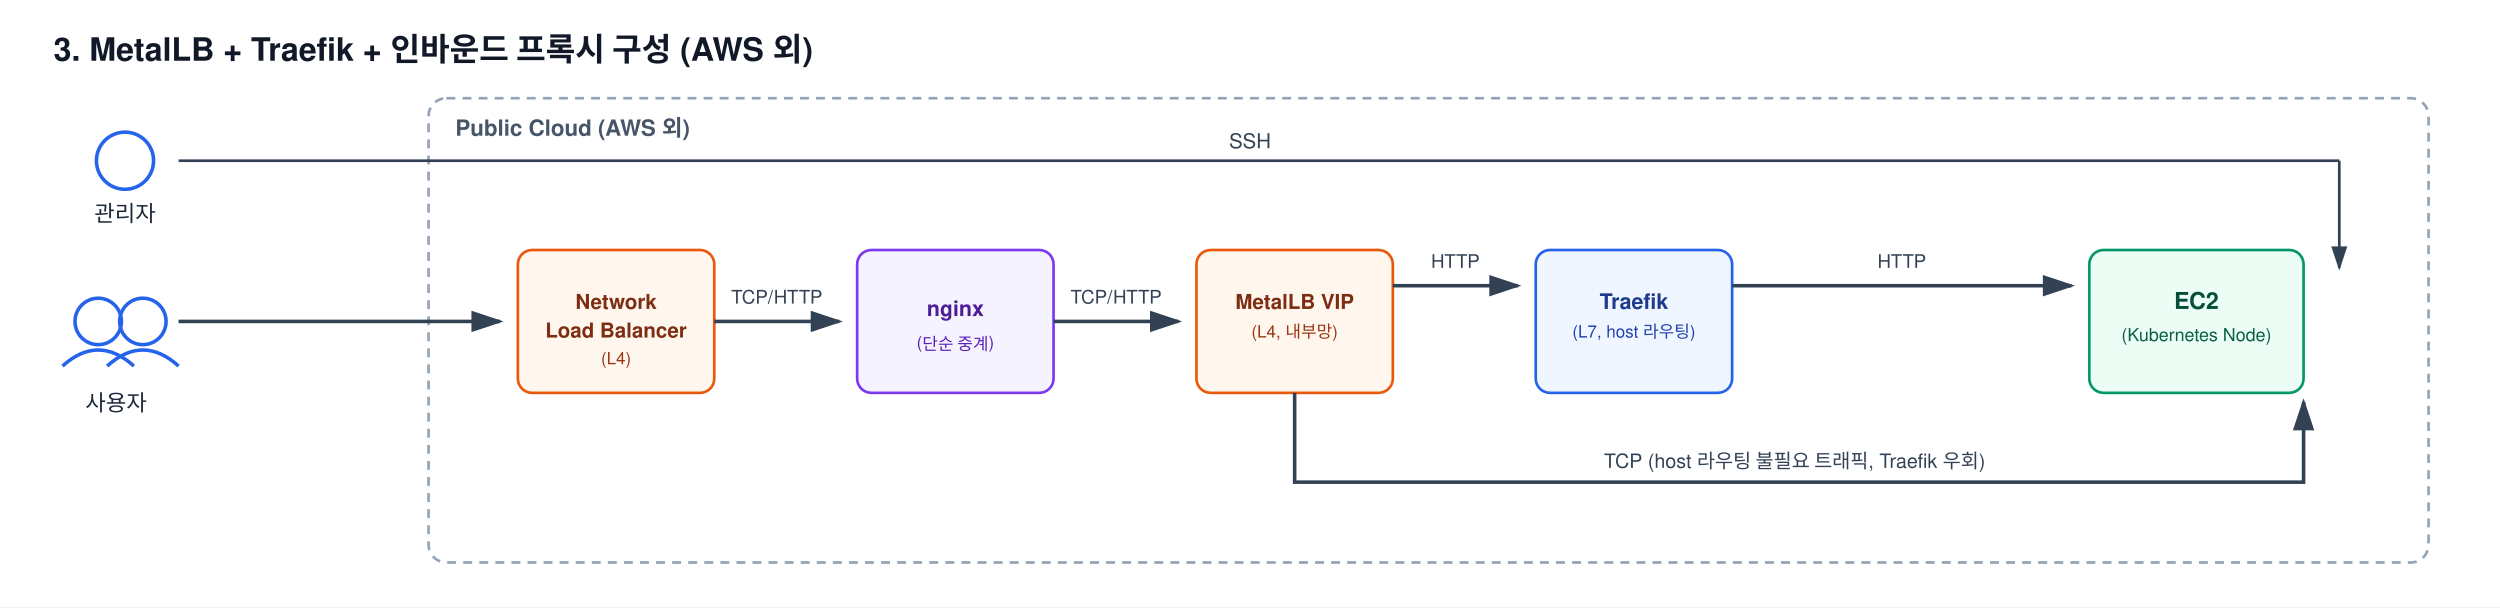
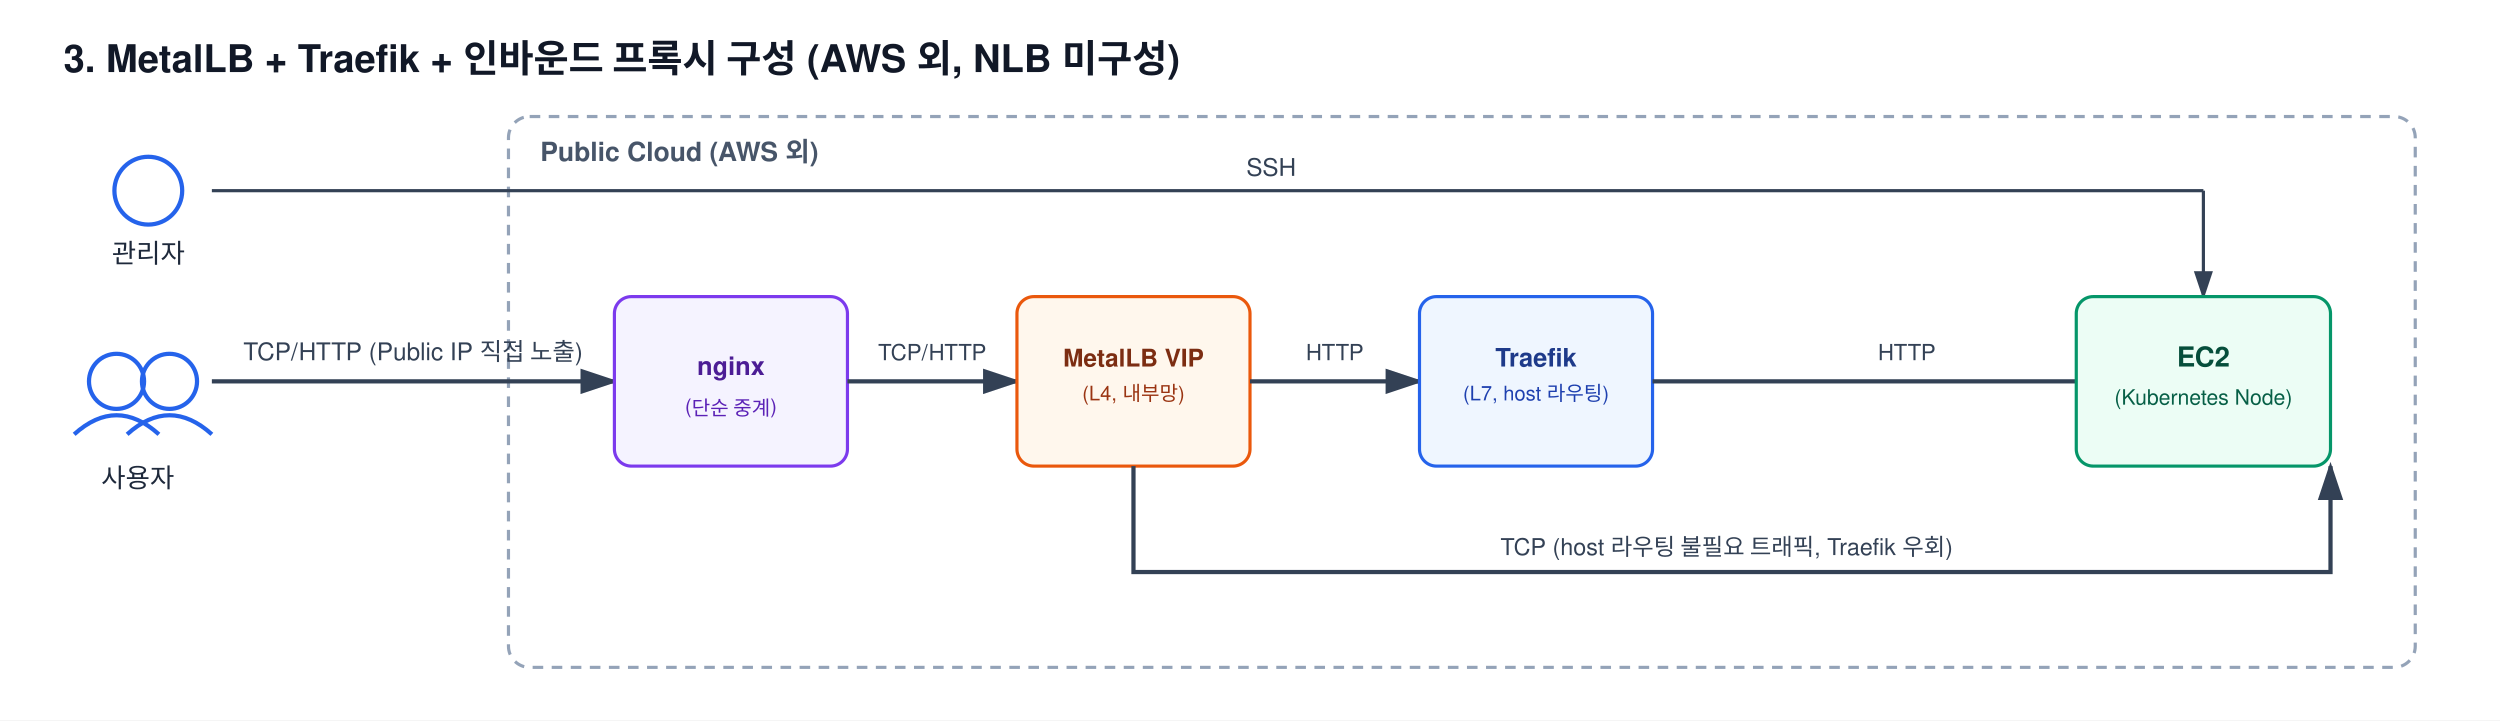
- <svg xmlns="http://www.w3.org/2000/svg" viewBox="0 0 1400 340" font-family="'Segoe UI', Helvetica, Arial, sans-serif">
-   <rect width="1400" height="340" fill="#ffffff" />
-   <text x="30" y="34" font-size="18" font-weight="bold" fill="#111827">3. MetalLB + Traefik + 인바운드 프록시 구성 (AWS 외)</text>
-   <rect x="240" y="55" width="1120" height="260" rx="10" fill="#ffffff" stroke="#94a3b8" stroke-width="1.5" stroke-dasharray="5 4" />
+ <svg xmlns="http://www.w3.org/2000/svg" viewBox="0 0 1180 340" font-family="'Segoe UI', Helvetica, Arial, sans-serif">
+   <rect width="1180" height="340" fill="#ffffff" />
+   <text x="30" y="34" font-size="18" font-weight="bold" fill="#111827">3. MetalLB + Traefik + 인바운드 프록시 구성 (AWS 외, NLB 미구성)</text>
+   <rect x="240" y="55" width="900" height="260" rx="10" fill="#ffffff" stroke="#94a3b8" stroke-width="1.5" stroke-dasharray="5 4" />
  <text x="255" y="76" font-size="12.5" font-weight="bold" fill="#475569">Public Cloud (AWS 외)</text>
  <circle cx="70" cy="90" r="16" fill="none" stroke="#2563eb" stroke-width="2" />
  <text x="70" y="124" text-anchor="middle" font-size="12.5" fill="#1e293b">관리자</text>
-   <line x1="100" y1="90" x2="1310" y2="90" stroke="#334155" stroke-width="1.5" />
-   <text x="700" y="83" text-anchor="middle" font-size="11.5" fill="#334155">SSH</text>
-   <line x1="1310" y1="90" x2="1310" y2="150" stroke="#334155" stroke-width="1.5" marker-end="url(#a3)" />
+   <line x1="100" y1="90" x2="1040" y2="90" stroke="#334155" stroke-width="1.5" />
+   <text x="600" y="83" text-anchor="middle" font-size="11.5" fill="#334155">SSH</text>
+   <line x1="1040" y1="90" x2="1040" y2="140" stroke="#334155" stroke-width="1.5" marker-end="url(#a3)" />
  <circle cx="55" cy="180" r="13" fill="none" stroke="#2563eb" stroke-width="2" />
  <path d="M35,205 q20,-18 40,0" fill="none" stroke="#2563eb" stroke-width="2" />
  <circle cx="80" cy="180" r="13" fill="none" stroke="#2563eb" stroke-width="2" />
  <path d="M60,205 q20,-18 40,0" fill="none" stroke="#2563eb" stroke-width="2" />
  <text x="65" y="230" text-anchor="middle" font-size="12.5" fill="#1e293b">사용자</text>
-   <line x1="100" y1="180" x2="280" y2="180" stroke="#334155" stroke-width="2" marker-end="url(#a3)" />
-   <rect x="290" y="140" width="110" height="80" rx="8" fill="#fff7ed" stroke="#ea580c" stroke-width="1.5" />
-   <text x="345" y="173" text-anchor="middle" font-size="11.5" font-weight="bold" fill="#7c2d12">Network</text>
-   <text x="345" y="189" text-anchor="middle" font-size="11.5" font-weight="bold" fill="#7c2d12">Load Balancer</text>
-   <text x="345" y="204" text-anchor="middle" font-size="9.5" fill="#9a3412">(L4)</text>
-   <line x1="400" y1="180" x2="470" y2="180" stroke="#334155" stroke-width="2" marker-end="url(#a3)" />
-   <text x="435" y="170" text-anchor="middle" font-size="10.5" fill="#334155">TCP/HTTP</text>
-   <rect x="480" y="140" width="110" height="80" rx="8" fill="#f5f3ff" stroke="#7c3aed" stroke-width="1.5" />
-   <text x="535" y="177" text-anchor="middle" font-size="12" font-weight="bold" fill="#4c1d95">nginx</text>
-   <text x="535" y="195" text-anchor="middle" font-size="9.5" fill="#5b21b6">(단순 중계)</text>
-   <line x1="590" y1="180" x2="660" y2="180" stroke="#334155" stroke-width="2" marker-end="url(#a3)" />
-   <text x="625" y="170" text-anchor="middle" font-size="10.5" fill="#334155">TCP/HTTP</text>
-   <rect x="670" y="140" width="110" height="80" rx="8" fill="#fff7ed" stroke="#ea580c" stroke-width="1.5" />
-   <text x="725" y="173" text-anchor="middle" font-size="11.5" font-weight="bold" fill="#7c2d12">MetalLB VIP</text>
-   <text x="725" y="189" text-anchor="middle" font-size="9.5" fill="#9a3412">(L4, 내부망)</text>
-   <line x1="780" y1="160" x2="850" y2="160" stroke="#334155" stroke-width="2" marker-end="url(#a3)" />
-   <text x="815" y="150" text-anchor="middle" font-size="10.5" fill="#334155">HTTP</text>
-   <path d="M725,220 L725,270 L1290,270 L1290,225" fill="none" stroke="#334155" stroke-width="2" marker-end="url(#a3)" />
-   <text x="1005" y="262" text-anchor="middle" font-size="11" fill="#334155">TCP (host 라우팅 불필요 트래픽, Traefik 우회)</text>
-   <rect x="860" y="140" width="110" height="80" rx="8" fill="#eff6ff" stroke="#2563eb" stroke-width="1.5" />
-   <text x="915" y="173" text-anchor="middle" font-size="12" font-weight="bold" fill="#1e3a8a">Traefik</text>
-   <text x="915" y="189" text-anchor="middle" font-size="9.5" fill="#1e40af">(L7, host 라우팅)</text>
-   <line x1="970" y1="160" x2="1160" y2="160" stroke="#334155" stroke-width="2" marker-end="url(#a3)" />
-   <text x="1065" y="150" text-anchor="middle" font-size="10.5" fill="#334155">HTTP</text>
-   <rect x="1170" y="140" width="120" height="80" rx="8" fill="#ecfdf5" stroke="#059669" stroke-width="1.5" />
-   <text x="1230" y="173" text-anchor="middle" font-size="13" font-weight="bold" fill="#064e3b">EC2</text>
-   <text x="1230" y="191" text-anchor="middle" font-size="10" fill="#065f46">(Kubernetes Node)</text>
+   <line x1="100" y1="180" x2="290" y2="180" stroke="#334155" stroke-width="2" marker-end="url(#a3)" />
+   <text x="195" y="170" text-anchor="middle" font-size="11.5" fill="#334155">TCP/HTTP (Public IP 직접 노출)</text>
+   <rect x="290" y="140" width="110" height="80" rx="8" fill="#f5f3ff" stroke="#7c3aed" stroke-width="1.5" />
+   <text x="345" y="177" text-anchor="middle" font-size="12" font-weight="bold" fill="#4c1d95">nginx</text>
+   <text x="345" y="195" text-anchor="middle" font-size="9.5" fill="#5b21b6">(단순 중계)</text>
+   <line x1="400" y1="180" x2="480" y2="180" stroke="#334155" stroke-width="2" marker-end="url(#a3)" />
+   <text x="440" y="170" text-anchor="middle" font-size="10.5" fill="#334155">TCP/HTTP</text>
+   <rect x="480" y="140" width="110" height="80" rx="8" fill="#fff7ed" stroke="#ea580c" stroke-width="1.5" />
+   <text x="535" y="173" text-anchor="middle" font-size="11.5" font-weight="bold" fill="#7c2d12">MetalLB VIP</text>
+   <text x="535" y="189" text-anchor="middle" font-size="9.5" fill="#9a3412">(L4, 내부망)</text>
+   <line x1="590" y1="180" x2="670" y2="180" stroke="#334155" stroke-width="2" marker-end="url(#a3)" />
+   <text x="630" y="170" text-anchor="middle" font-size="10.5" fill="#334155">HTTP</text>
+   <path d="M535,220 L535,270 L1100,270 L1100,220" fill="none" stroke="#334155" stroke-width="2" marker-end="url(#a3)" />
+   <text x="815" y="262" text-anchor="middle" font-size="11" fill="#334155">TCP (host 라우팅 불필요 트래픽, Traefik 우회)</text>
+   <rect x="670" y="140" width="110" height="80" rx="8" fill="#eff6ff" stroke="#2563eb" stroke-width="1.5" />
+   <text x="725" y="173" text-anchor="middle" font-size="12" font-weight="bold" fill="#1e3a8a">Traefik</text>
+   <text x="725" y="189" text-anchor="middle" font-size="9.5" fill="#1e40af">(L7, host 라우팅)</text>
+   <line x1="780" y1="180" x2="1020" y2="180" stroke="#334155" stroke-width="2" marker-end="url(#a3)" />
+   <text x="900" y="170" text-anchor="middle" font-size="10.5" fill="#334155">HTTP</text>
+   <rect x="980" y="140" width="120" height="80" rx="8" fill="#ecfdf5" stroke="#059669" stroke-width="1.5" />
+   <text x="1040" y="173" text-anchor="middle" font-size="13" font-weight="bold" fill="#064e3b">EC2</text>
+   <text x="1040" y="191" text-anchor="middle" font-size="10" fill="#065f46">(Kubernetes Node)</text>
  <defs>
    <marker id="a3" markerWidth="10" markerHeight="10" refX="8" refY="3" orient="auto" markerUnits="strokeWidth">
      <path d="M0,0 L0,6 L9,3 z" fill="#334155" />
    </marker>
  </defs>
</svg>
